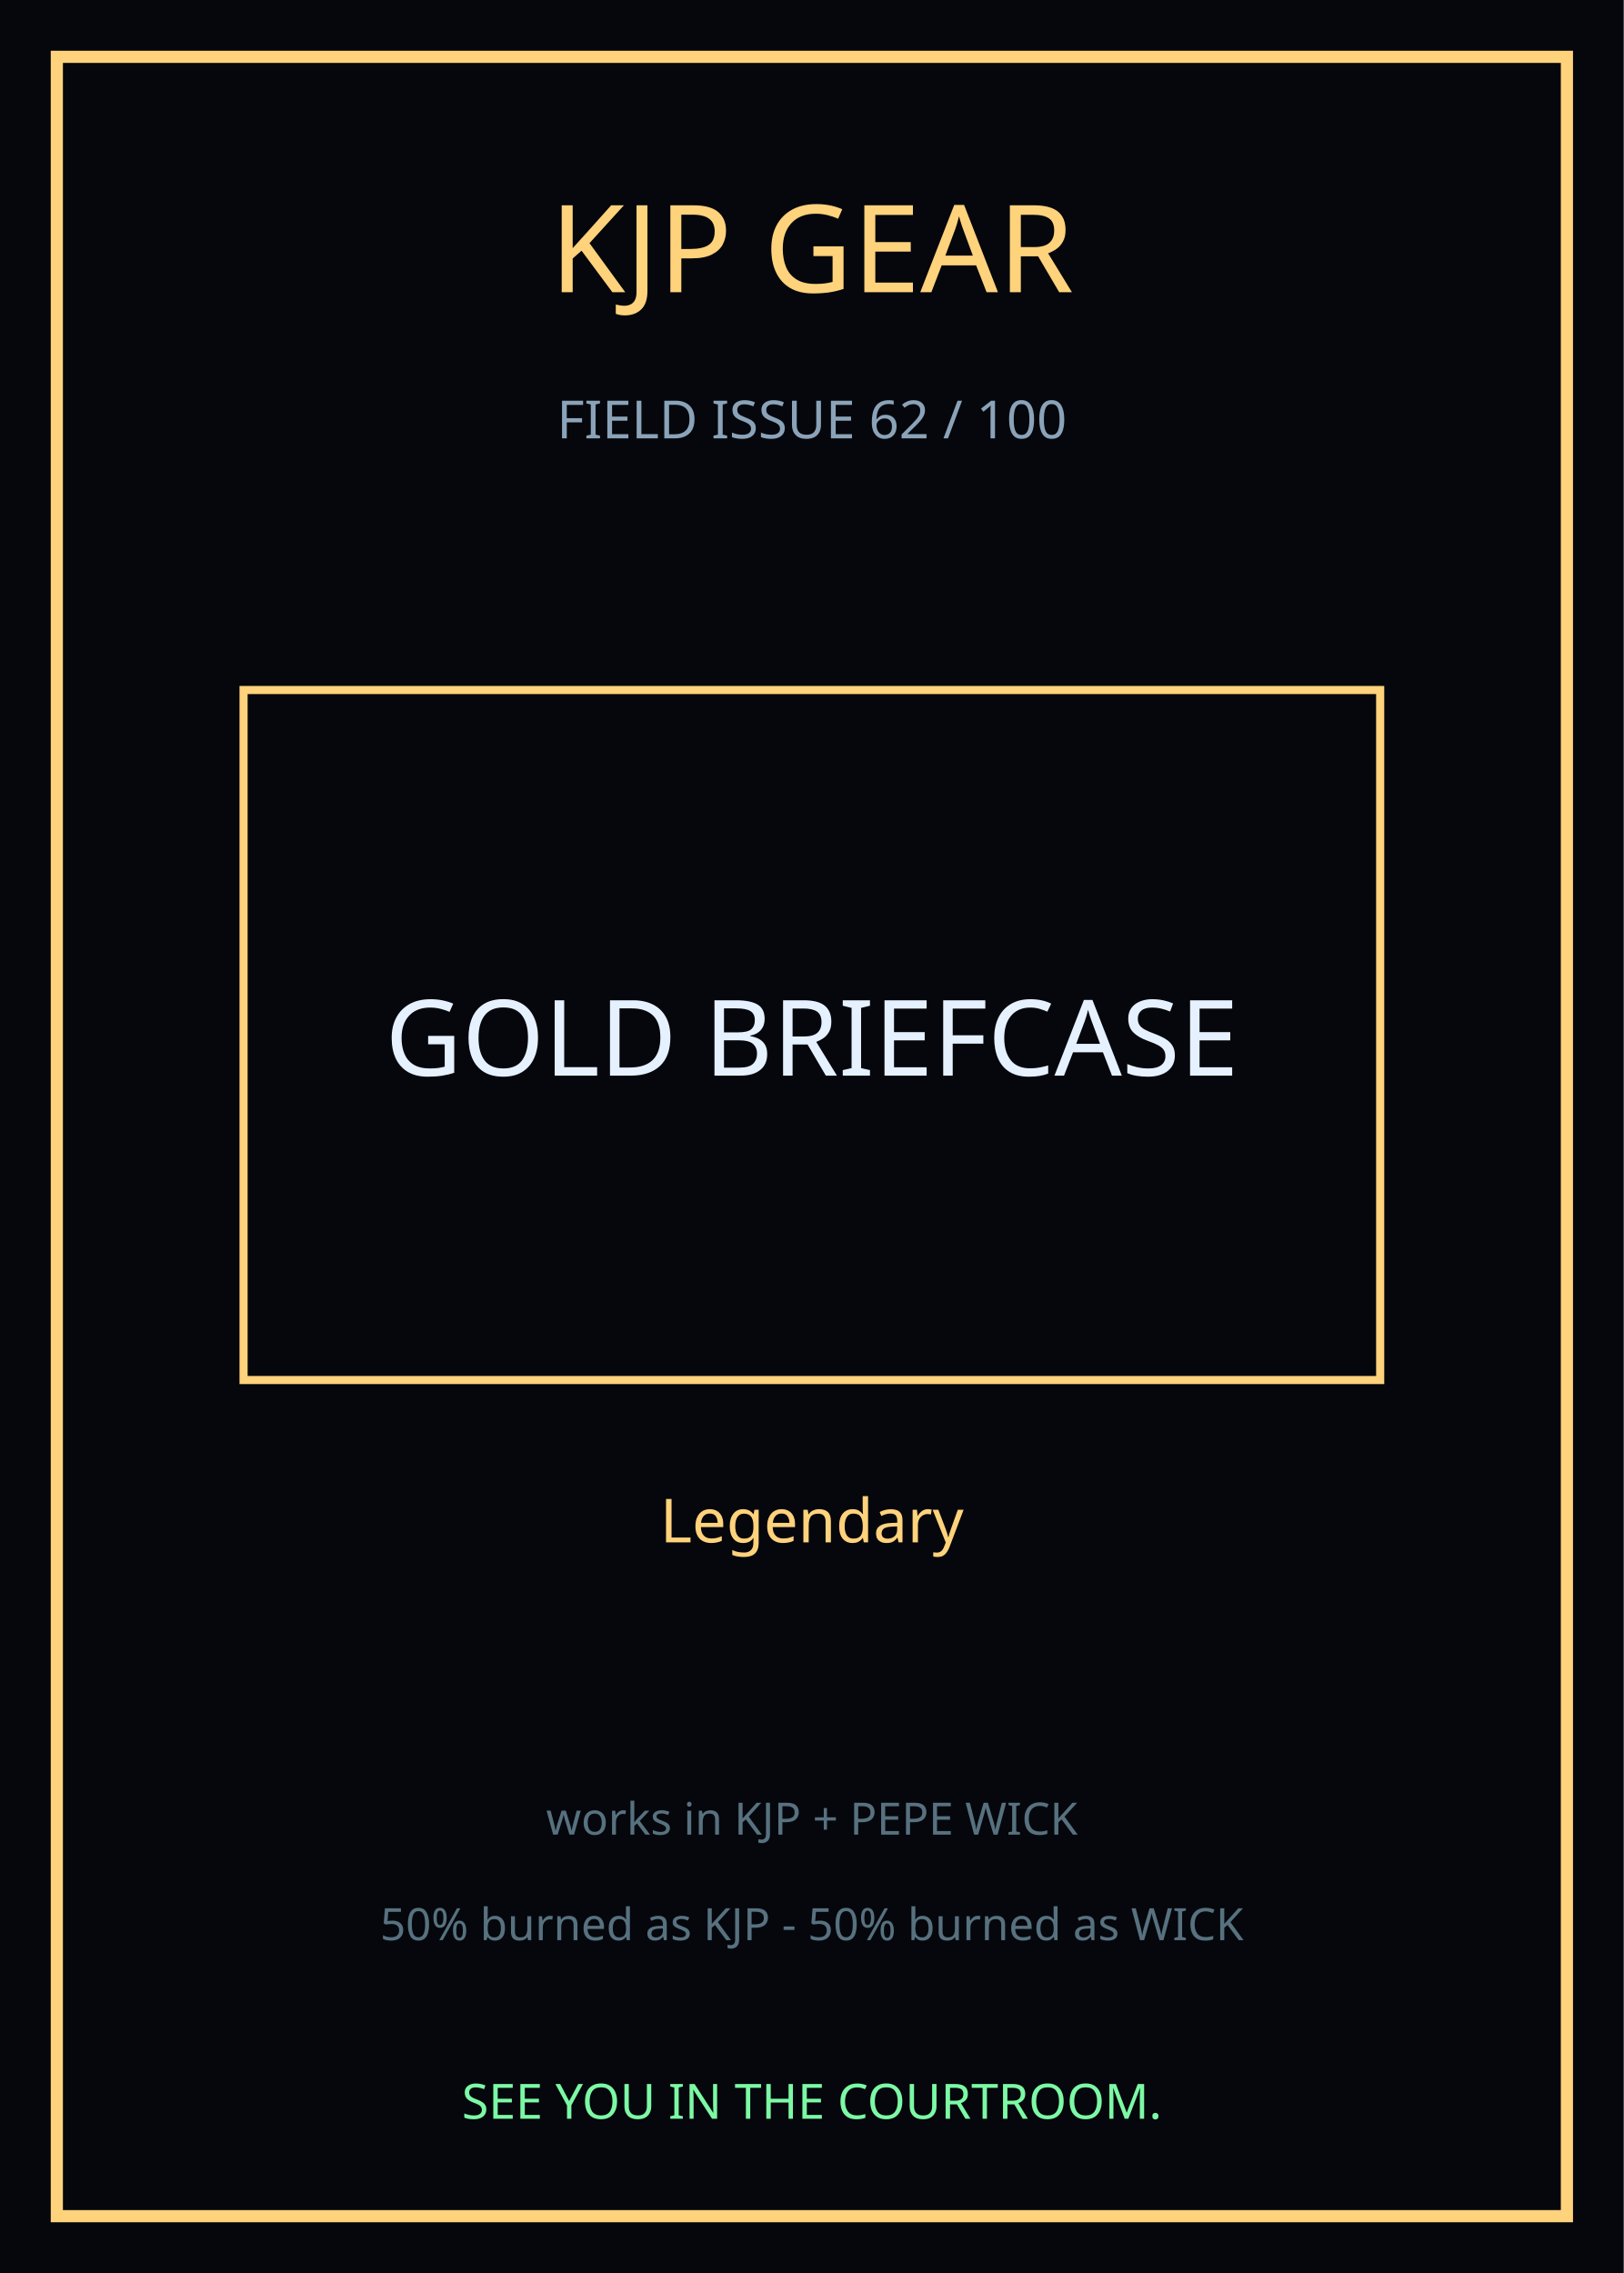
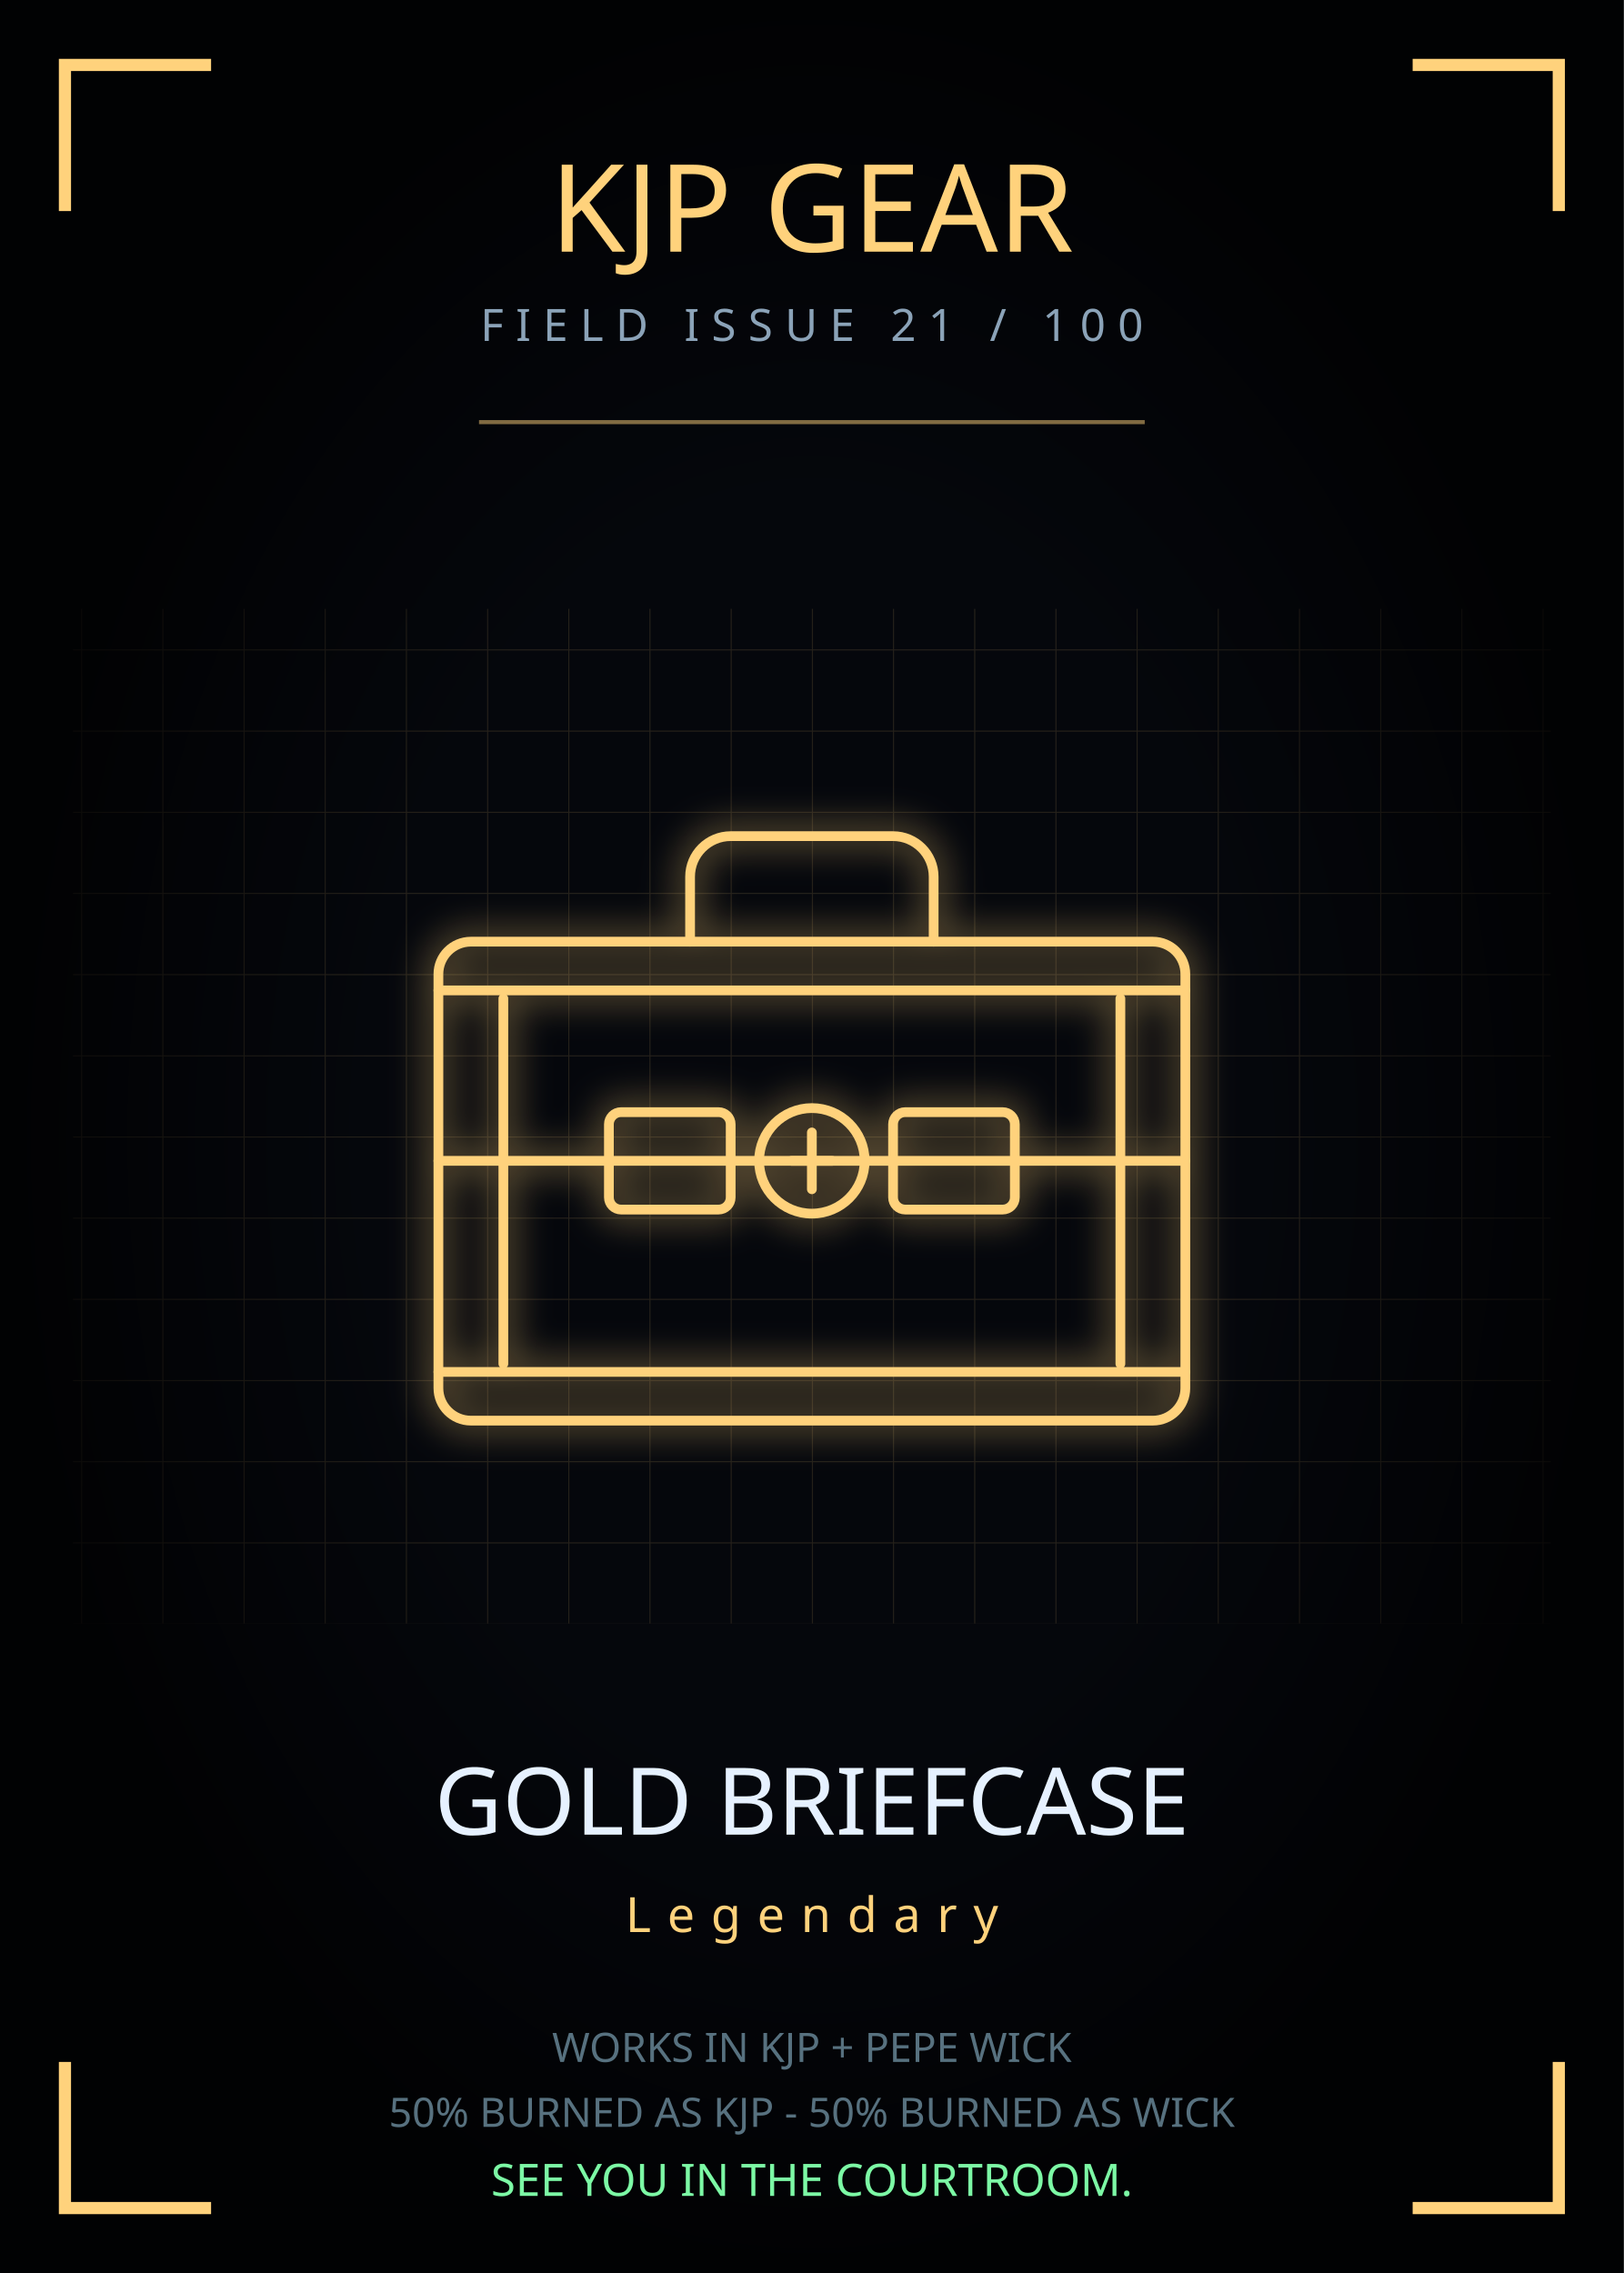
<svg xmlns="http://www.w3.org/2000/svg" width="400" height="560" viewBox="0 0 400 560">
+   <defs>
+     <pattern id="g" width="20" height="20" patternUnits="userSpaceOnUse">
+       <path d="M20 0H0V20" fill="none" stroke="#ffd27c" stroke-width=".5" opacity=".13" />
+     </pattern>
+     <radialGradient id="v">
+       <stop offset=".55" stop-color="#000" stop-opacity="0" />
+       <stop offset="1" stop-color="#000" stop-opacity=".75" />
+     </radialGradient>
+     <filter id="b">
+       <feGaussianBlur stdDeviation="4" />
+     </filter>
+   </defs>
  <rect width="400" height="560" fill="#05070c" />
-   <rect x="14" y="14" width="372" height="532" fill="none" stroke="#ffd27c" stroke-width="3" />
-   <text x="200" y="72" text-anchor="middle" font-family="Arial Black" font-size="30" fill="#ffd27c">KJP GEAR</text>
-   <text x="200" y="108" text-anchor="middle" font-family="Verdana" font-size="13" fill="#8ba3b8">FIELD ISSUE 62 / 100</text>
-   <rect x="60" y="170" width="280" height="170" fill="none" stroke="#ffd27c" stroke-width="2" />
-   <text x="200" y="265" text-anchor="middle" font-family="Arial Black" font-size="26" fill="#e6f1ff">GOLD BRIEFCASE</text>
-   <text x="200" y="380" text-anchor="middle" font-family="Verdana" font-size="15" fill="#ffd27c">Legendary</text>
-   <text x="200" y="452" text-anchor="middle" font-family="Verdana" font-size="11" fill="#57717f">works in KJP + PEPE WICK</text>
-   <text x="200" y="478" text-anchor="middle" font-family="Verdana" font-size="11" fill="#57717f">50% burned as KJP - 50% burned as WICK</text>
-   <text x="200" y="522" text-anchor="middle" font-family="Verdana" font-size="12" fill="#7cf9a5">SEE YOU IN THE COURTROOM.</text>
+   <rect x="18" y="150" width="364" height="250" fill="url(#g)" />
+   <g fill="none" stroke="#ffd27c" stroke-width="7" opacity=".30" filter="url(#b)">
+     <rect x="108" y="232" width="184" height="118" rx="8" />
+     <path d="M170 232v-16a10 10 0 0 1 10-10h40a10 10 0 0 1 10 10v16" />
+     <path d="M108 286h184" />
+     <rect x="150" y="274" width="30" height="24" rx="3" />
+     <rect x="220" y="274" width="30" height="24" rx="3" />
+     <path d="M124 246v90M276 246v90" />
+     <path d="M108 244h184M108 338h184" />
+     <circle cx="200" cy="286" r="13" />
+     <path d="M200 279v14M195 286h10" />
+   </g>
+   <g fill="none" stroke="#ffd27c" stroke-width="2.4" stroke-linejoin="round" stroke-linecap="round">
+     <rect x="108" y="232" width="184" height="118" rx="8" />
+     <path d="M170 232v-16a10 10 0 0 1 10-10h40a10 10 0 0 1 10 10v16" />
+     <path d="M108 286h184" />
+     <rect x="150" y="274" width="30" height="24" rx="3" />
+     <rect x="220" y="274" width="30" height="24" rx="3" />
+     <path d="M124 246v90M276 246v90" />
+     <path d="M108 244h184M108 338h184" />
+     <circle cx="200" cy="286" r="13" />
+     <path d="M200 279v14M195 286h10" />
+   </g>
+   <rect width="400" height="560" fill="url(#v)" />
+   <g fill="none" stroke="#ffd27c" stroke-width="3">
+     <path d="M16 52V16h36M348 16h36v36M384 508v36h-36M52 544H16v-36" />
+   </g>
+   <text x="200" y="62" text-anchor="middle" font-family="Arial Black" font-size="30" fill="#ffd27c">KJP GEAR</text>
+   <text x="200" y="84" text-anchor="middle" font-family="Verdana" font-size="11" fill="#8ba3b8" letter-spacing="3">FIELD ISSUE 21 / 100</text>
+   <path d="M118 104h164" stroke="#ffd27c" stroke-width="1" opacity=".5" />
+   <text x="200" y="452" text-anchor="middle" font-family="Arial Black" font-size="23" fill="#e6f1ff">GOLD BRIEFCASE</text>
+   <text x="200" y="476" text-anchor="middle" font-family="Verdana" font-size="12" fill="#ffd27c" letter-spacing="4">Legendary</text>
+   <text x="200" y="508" text-anchor="middle" font-family="Verdana" font-size="10" fill="#57717f">WORKS IN KJP + PEPE WICK</text>
+   <text x="200" y="524" text-anchor="middle" font-family="Verdana" font-size="10" fill="#57717f">50% BURNED AS KJP - 50% BURNED AS WICK</text>
+   <text x="200" y="541" text-anchor="middle" font-family="Verdana" font-size="11" fill="#7cf9a5">SEE YOU IN THE COURTROOM.</text>
</svg>
